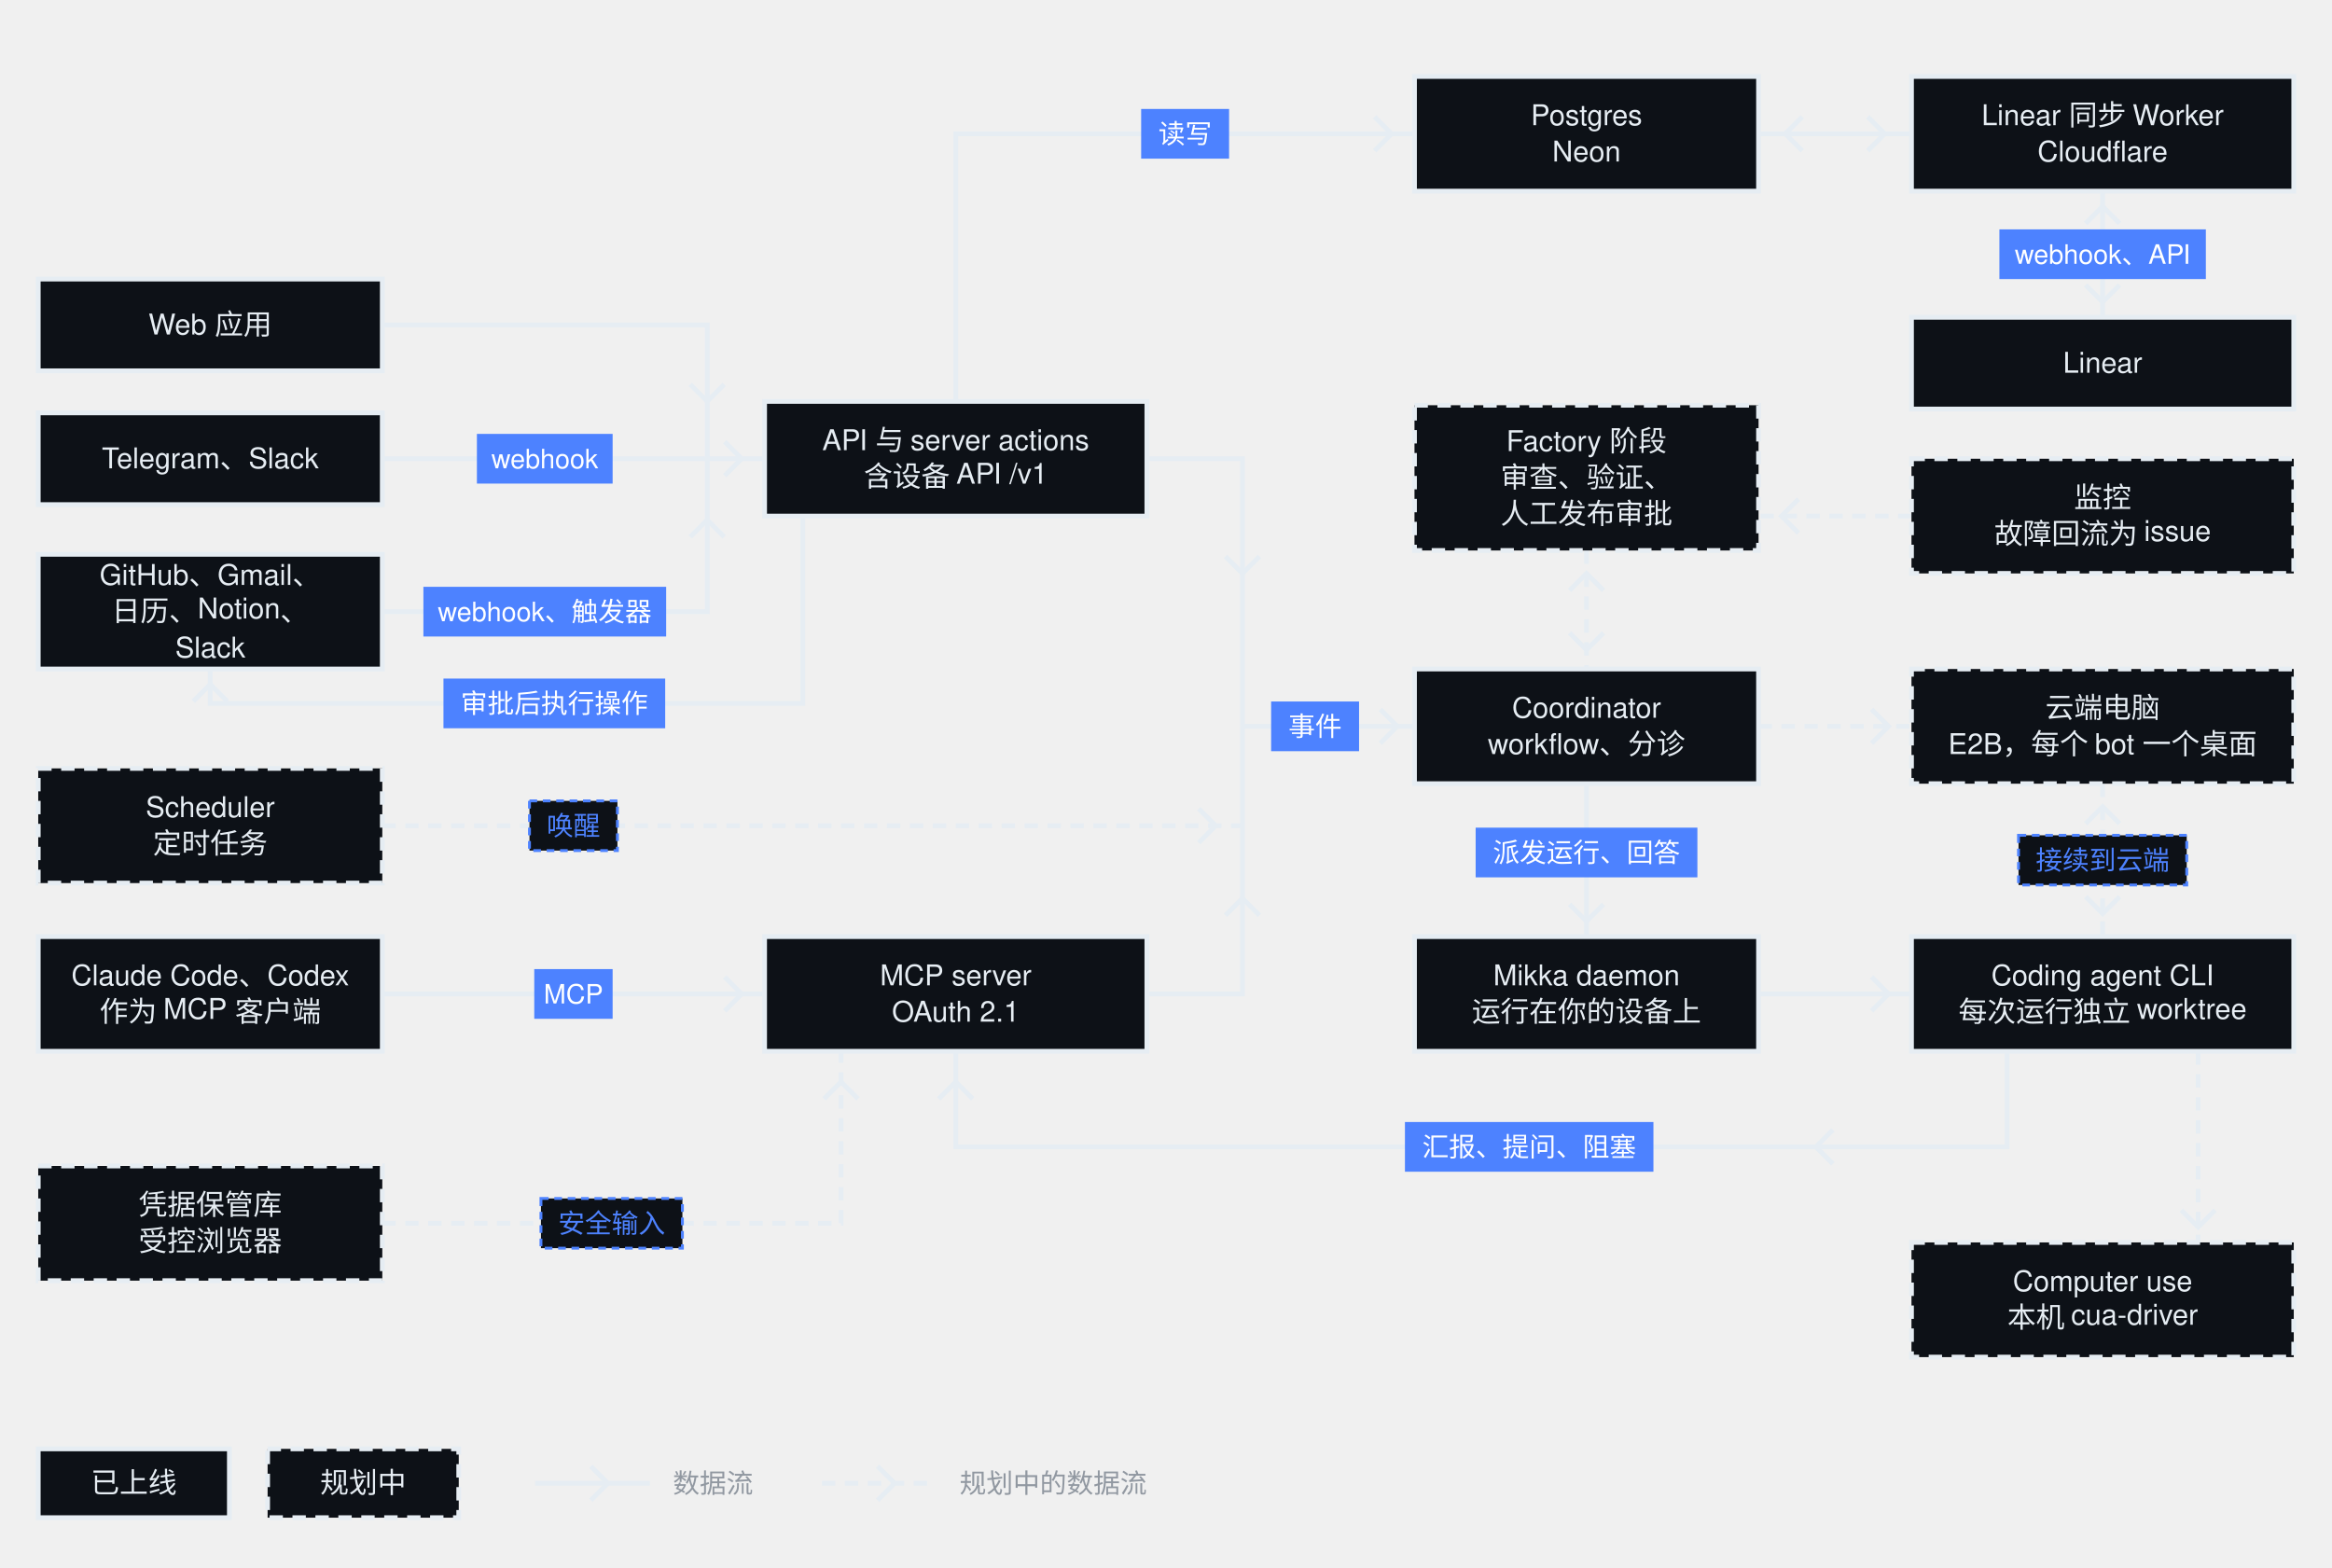
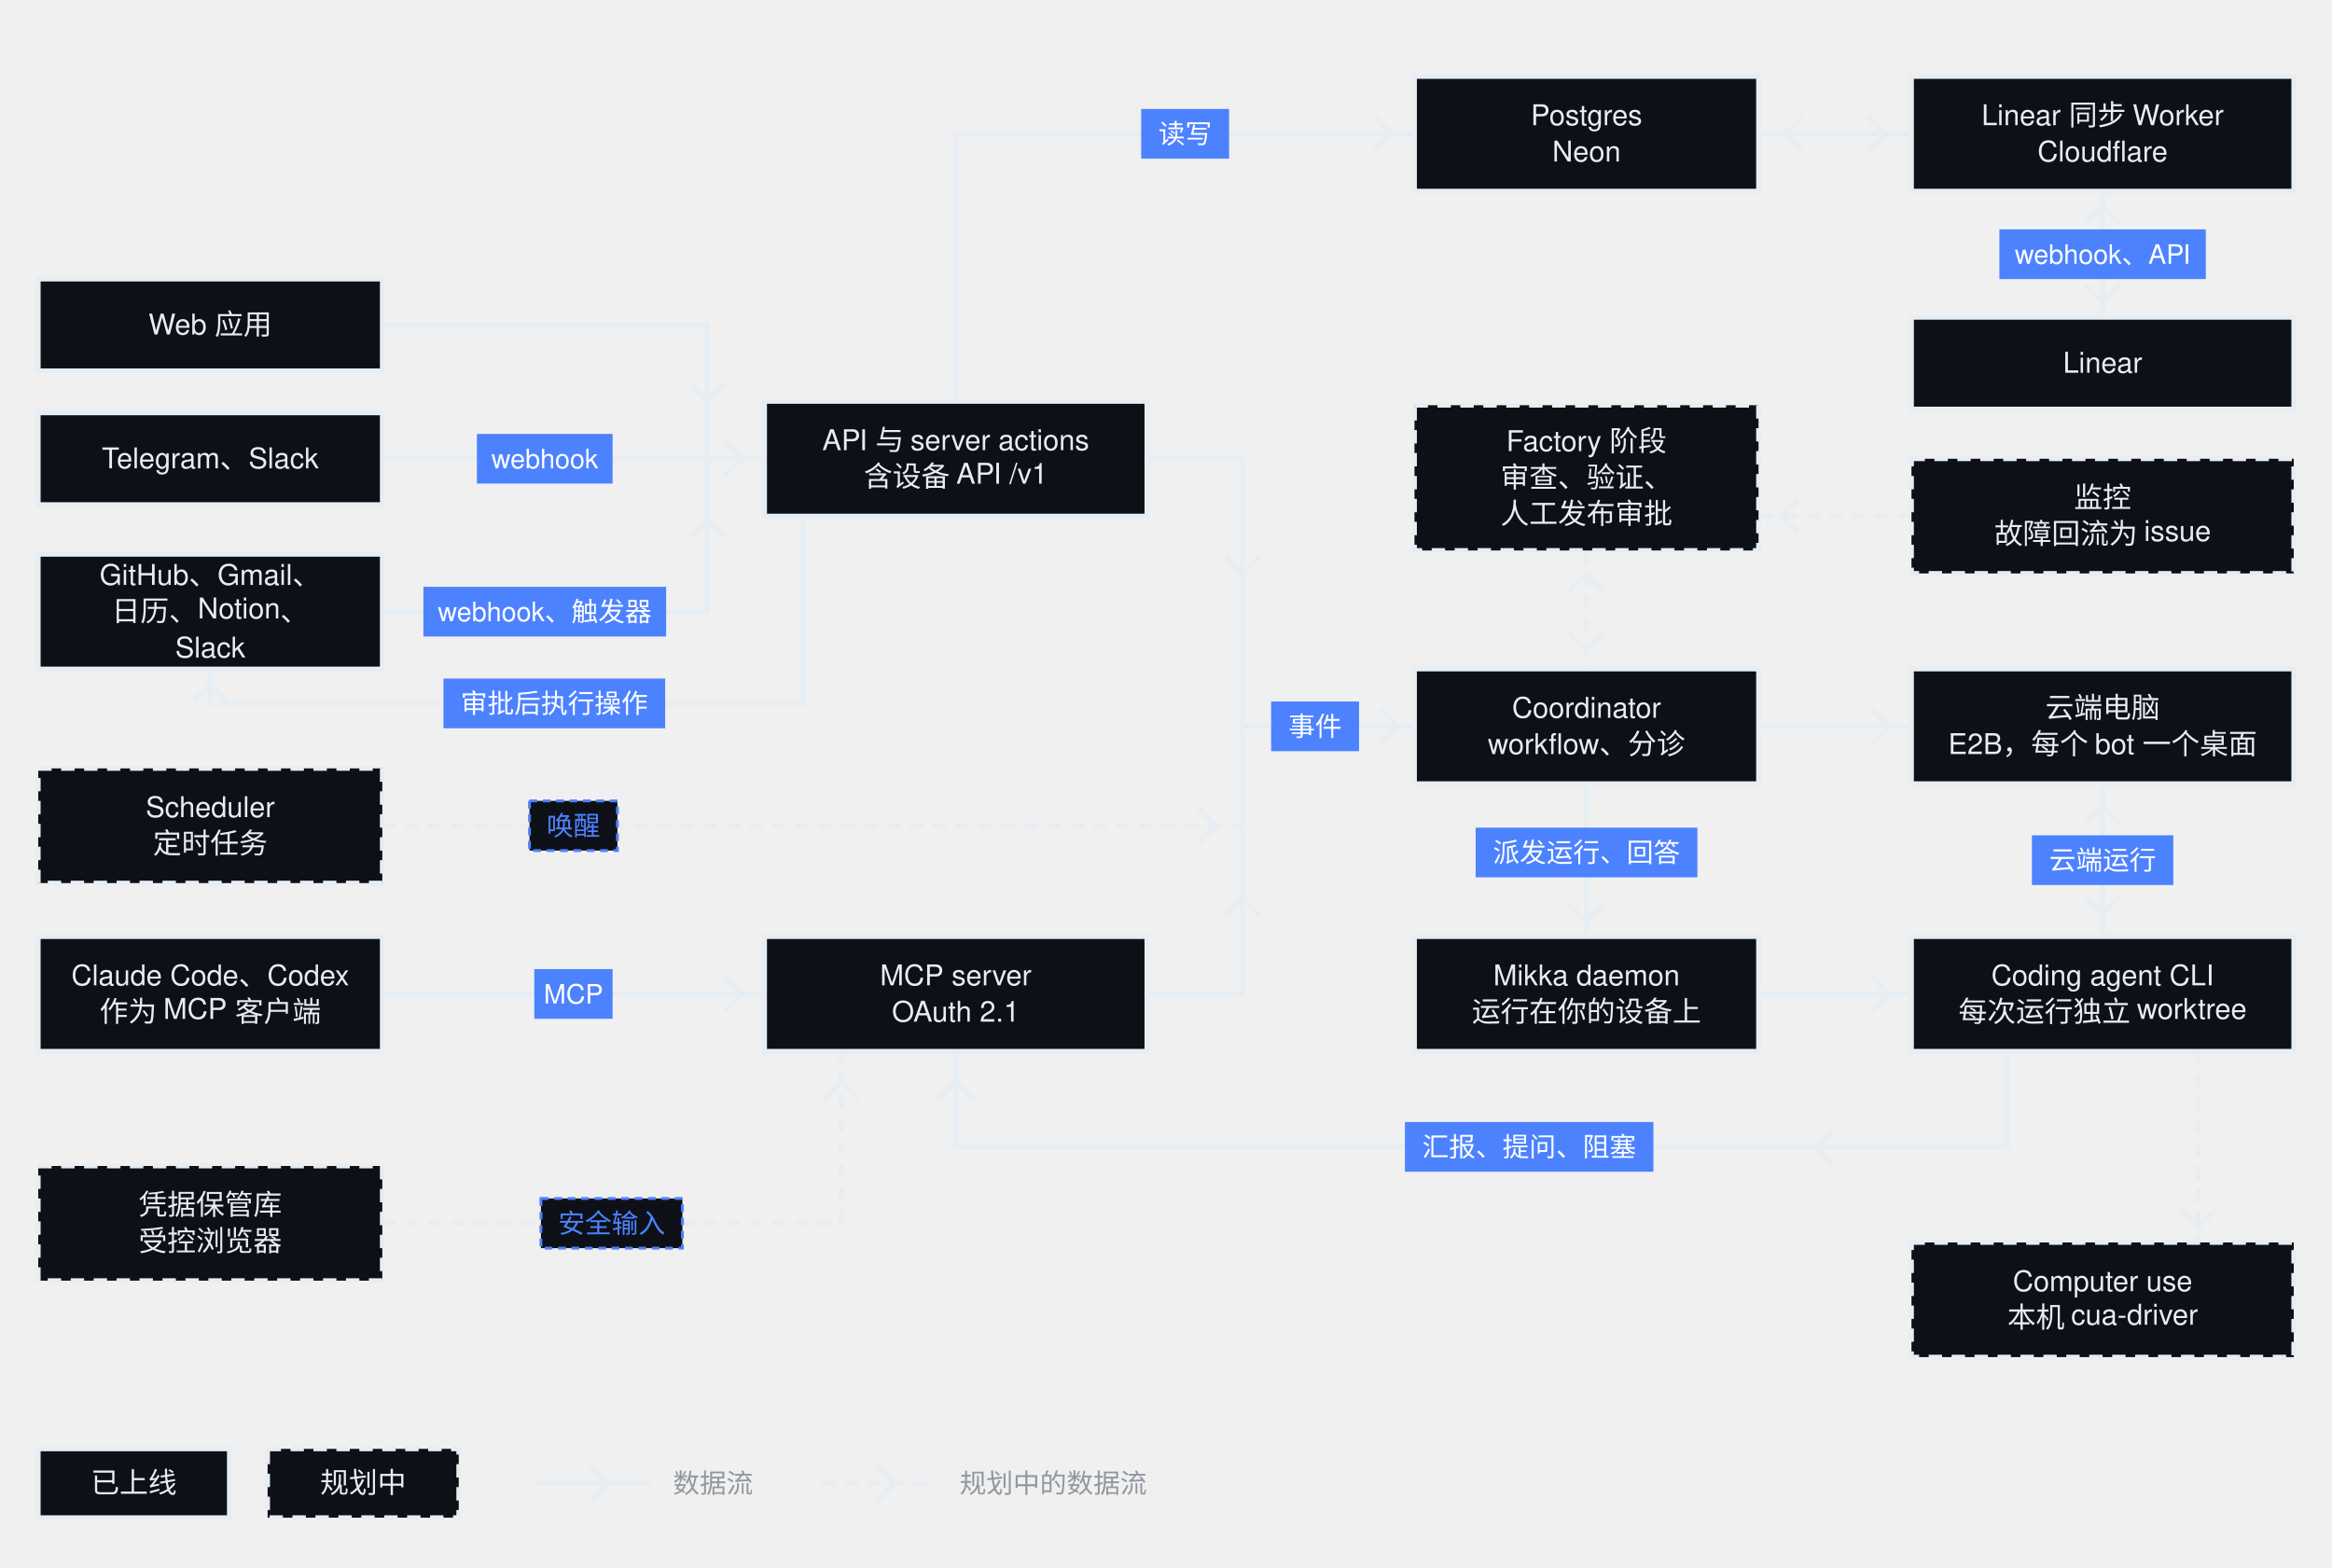
<svg xmlns="http://www.w3.org/2000/svg" width="1220" height="820" viewBox="0 0 1220 820" font-family="-apple-system, BlinkMacSystemFont, &quot;Segoe UI&quot;, Helvetica, Arial, &quot;PingFang SC&quot;, &quot;Noto Sans CJK SC&quot;, &quot;Microsoft YaHei&quot;, sans-serif" role="img" aria-label="Mikka 架构">
  <path d="M200 170 L370 170 L370 240" fill="none" stroke="#e6edf3" stroke-width="2.5" />
  <path d="M362 202 L370 210 L378 202" fill="none" stroke="#e6edf3" stroke-width="2.5" stroke-linecap="square" stroke-linejoin="miter" />
  <path d="M200 320 L370 320 L370 240" fill="none" stroke="#e6edf3" stroke-width="2.5" />
  <path d="M362 280 L370 272 L378 280" fill="none" stroke="#e6edf3" stroke-width="2.5" stroke-linecap="square" stroke-linejoin="miter" />
  <path d="M200 240 L400 240" fill="none" stroke="#e6edf3" stroke-width="2.5" />
  <path d="M380 232 L388 240 L380 248" fill="none" stroke="#e6edf3" stroke-width="2.5" stroke-linecap="square" stroke-linejoin="miter" />
  <rect x="249.5" y="227" width="71" height="26" fill="#4d82ff" />
  <text x="285" y="245" text-anchor="middle" font-size="14" fill="#ffffff">webhook</text>
  <rect x="221.5" y="307" width="127" height="26" fill="#4d82ff" />
  <text x="285" y="325" text-anchor="middle" font-size="14" fill="#ffffff">webhook、触发器</text>
  <path d="M420 270 L420 368 L110 368 L110 350" fill="none" stroke="#e6edf3" stroke-width="2.5" />
  <path d="M102 366 L110 358 L118 366" fill="none" stroke="#e6edf3" stroke-width="2.5" stroke-linecap="square" stroke-linejoin="miter" />
  <rect x="232" y="355" width="116" height="26" fill="#4d82ff" />
  <text x="290" y="373" text-anchor="middle" font-size="14" fill="#ffffff">审批后执行操作</text>
  <path d="M200 520 L400 520" fill="none" stroke="#e6edf3" stroke-width="2.5" />
  <path d="M380 512 L388 520 L380 528" fill="none" stroke="#e6edf3" stroke-width="2.5" stroke-linecap="square" stroke-linejoin="miter" />
  <rect x="279.5" y="507" width="41" height="26" fill="#4d82ff" />
  <text x="300" y="525" text-anchor="middle" font-size="14" fill="#ffffff">MCP</text>
  <path d="M200 640 L440 640 L440 550" fill="none" stroke="#e6edf3" stroke-width="2.5" stroke-dasharray="7 5" />
  <path d="M432 574 L440 566 L448 574" fill="none" stroke="#e6edf3" stroke-width="2.5" stroke-linecap="square" stroke-linejoin="miter" />
  <rect x="283" y="627" width="74" height="26" fill="#0d1117" stroke="#4d82ff" stroke-width="1.5" stroke-dasharray="4 3" />
  <text x="320" y="645" text-anchor="middle" font-size="14" fill="#4d82ff">安全输入</text>
  <path d="M500 210 L500 70 L740 70" fill="none" stroke="#e6edf3" stroke-width="2.5" />
  <path d="M720 62 L728 70 L720 78" fill="none" stroke="#e6edf3" stroke-width="2.5" stroke-linecap="square" stroke-linejoin="miter" />
  <rect x="597" y="57" width="46" height="26" fill="#4d82ff" />
  <text x="620" y="75" text-anchor="middle" font-size="14" fill="#ffffff">读写</text>
  <path d="M920 70 L1000 70" fill="none" stroke="#e6edf3" stroke-width="2.5" />
  <path d="M942 62 L934 70 L942 78" fill="none" stroke="#e6edf3" stroke-width="2.5" stroke-linecap="square" stroke-linejoin="miter" />
  <path d="M978 62 L986 70 L978 78" fill="none" stroke="#e6edf3" stroke-width="2.5" stroke-linecap="square" stroke-linejoin="miter" />
  <path d="M1100 100 L1100 166" fill="none" stroke="#e6edf3" stroke-width="2.5" />
  <path d="M1092 150 L1100 158 L1108 150" fill="none" stroke="#e6edf3" stroke-width="2.5" stroke-linecap="square" stroke-linejoin="miter" />
  <path d="M1092 116 L1100 108 L1108 116" fill="none" stroke="#e6edf3" stroke-width="2.5" stroke-linecap="square" stroke-linejoin="miter" />
  <rect x="1046" y="120" width="108" height="26" fill="#4d82ff" />
  <text x="1100" y="138" text-anchor="middle" font-size="14" fill="#ffffff">webhook、API</text>
  <path d="M600 240 L650 240 L650 380" fill="none" stroke="#e6edf3" stroke-width="2.5" />
  <path d="M642 292 L650 300 L658 292" fill="none" stroke="#e6edf3" stroke-width="2.5" stroke-linecap="square" stroke-linejoin="miter" />
  <path d="M600 520 L650 520 L650 380" fill="none" stroke="#e6edf3" stroke-width="2.5" />
  <path d="M642 478 L650 470 L658 478" fill="none" stroke="#e6edf3" stroke-width="2.5" stroke-linecap="square" stroke-linejoin="miter" />
  <path d="M650 380 L740 380" fill="none" stroke="#e6edf3" stroke-width="2.5" />
  <path d="M723 372 L731 380 L723 388" fill="none" stroke="#e6edf3" stroke-width="2.5" stroke-linecap="square" stroke-linejoin="miter" />
  <rect x="665" y="367" width="46" height="26" fill="#4d82ff" />
  <text x="688" y="385" text-anchor="middle" font-size="14" fill="#ffffff">事件</text>
  <path d="M200 432 L650 432" fill="none" stroke="#e6edf3" stroke-width="2.5" stroke-dasharray="7 5" />
  <path d="M628 424 L636 432 L628 440" fill="none" stroke="#e6edf3" stroke-width="2.5" stroke-linecap="square" stroke-linejoin="miter" />
  <rect x="277" y="419" width="46" height="26" fill="#0d1117" stroke="#4d82ff" stroke-width="1.5" stroke-dasharray="4 3" />
  <text x="300" y="437" text-anchor="middle" font-size="14" fill="#4d82ff">唤醒</text>
  <path d="M830 288 L830 350" fill="none" stroke="#e6edf3" stroke-width="2.5" stroke-dasharray="7 5" />
  <path d="M822 308 L830 300 L838 308" fill="none" stroke="#e6edf3" stroke-width="2.5" stroke-linecap="square" stroke-linejoin="miter" />
  <path d="M822 332 L830 340 L838 332" fill="none" stroke="#e6edf3" stroke-width="2.5" stroke-linecap="square" stroke-linejoin="miter" />
  <path d="M1000 270 L920 270" fill="none" stroke="#e6edf3" stroke-width="2.5" stroke-dasharray="7 5" />
  <path d="M940 262 L932 270 L940 278" fill="none" stroke="#e6edf3" stroke-width="2.5" stroke-linecap="square" stroke-linejoin="miter" />
-   <path d="M920 380 L1000 380" fill="none" stroke="#e6edf3" stroke-width="2.5" stroke-dasharray="7 5" />
+   <path d="M920 380 L1000 380" fill="none" stroke="#e6edf3" stroke-width="2.5" />
  <path d="M980 372 L988 380 L980 388" fill="none" stroke="#e6edf3" stroke-width="2.5" stroke-linecap="square" stroke-linejoin="miter" />
  <path d="M830 410 L830 490" fill="none" stroke="#e6edf3" stroke-width="2.5" />
  <path d="M822 474 L830 482 L838 474" fill="none" stroke="#e6edf3" stroke-width="2.5" stroke-linecap="square" stroke-linejoin="miter" />
  <rect x="772" y="433" width="116" height="26" fill="#4d82ff" />
  <text x="830" y="451" text-anchor="middle" font-size="14" fill="#ffffff">派发运行、回答</text>
  <path d="M920 520 L1000 520" fill="none" stroke="#e6edf3" stroke-width="2.5" />
  <path d="M980 512 L988 520 L980 528" fill="none" stroke="#e6edf3" stroke-width="2.5" stroke-linecap="square" stroke-linejoin="miter" />
-   <path d="M1100 410 L1100 490" fill="none" stroke="#e6edf3" stroke-width="2.5" stroke-dasharray="7 5" />
+   <path d="M1100 410 L1100 490" fill="none" stroke="#e6edf3" stroke-width="2.5" />
  <path d="M1092 430 L1100 422 L1108 430" fill="none" stroke="#e6edf3" stroke-width="2.5" stroke-linecap="square" stroke-linejoin="miter" />
  <path d="M1092 470 L1100 478 L1108 470" fill="none" stroke="#e6edf3" stroke-width="2.5" stroke-linecap="square" stroke-linejoin="miter" />
-   <rect x="1056" y="437" width="88" height="26" fill="#0d1117" stroke="#4d82ff" stroke-width="1.5" stroke-dasharray="4 3" />
-   <text x="1100" y="455" text-anchor="middle" font-size="14" fill="#4d82ff">接续到云端</text>
+   <rect x="1063" y="437" width="74" height="26" fill="#4d82ff" />
+   <text x="1100" y="455" text-anchor="middle" font-size="14" fill="#ffffff">云端运行</text>
  <path d="M1150 550 L1150 650" fill="none" stroke="#e6edf3" stroke-width="2.5" stroke-dasharray="7 5" />
  <path d="M1142 634 L1150 642 L1158 634" fill="none" stroke="#e6edf3" stroke-width="2.5" stroke-linecap="square" stroke-linejoin="miter" />
  <path d="M1050 550 L1050 600 L500 600 L500 550" fill="none" stroke="#e6edf3" stroke-width="2.5" />
  <path d="M958 592 L950 600 L958 608" fill="none" stroke="#e6edf3" stroke-width="2.5" stroke-linecap="square" stroke-linejoin="miter" />
  <path d="M492 574 L500 566 L508 574" fill="none" stroke="#e6edf3" stroke-width="2.5" stroke-linecap="square" stroke-linejoin="miter" />
  <rect x="735" y="587" width="130" height="26" fill="#4d82ff" />
  <text x="800" y="605" text-anchor="middle" font-size="14" fill="#ffffff">汇报、提问、阻塞</text>
  <rect x="20" y="146" width="180" height="48" fill="#0d1117" stroke="#e6edf3" stroke-width="2.5" />
  <text x="110" y="175" text-anchor="middle" font-size="15" fill="#e6edf3">Web 应用</text>
  <rect x="20" y="216" width="180" height="48" fill="#0d1117" stroke="#e6edf3" stroke-width="2.5" />
  <text x="110" y="245" text-anchor="middle" font-size="15" fill="#e6edf3">Telegram、Slack</text>
  <rect x="20" y="290" width="180" height="60" fill="#0d1117" stroke="#e6edf3" stroke-width="2.5" />
  <text x="110" y="306" text-anchor="middle" font-size="15" fill="#e6edf3">GitHub、Gmail、</text>
  <text x="110" y="325" text-anchor="middle" font-size="15" fill="#e6edf3">日历、Notion、</text>
  <text x="110" y="344" text-anchor="middle" font-size="15" fill="#e6edf3">Slack</text>
  <rect x="20" y="402" width="180" height="60" fill="#0d1117" stroke="#e6edf3" stroke-width="2.5" stroke-dasharray="7 5" />
  <text x="110" y="427.5" text-anchor="middle" font-size="15" fill="#e6edf3">Scheduler</text>
  <text x="110" y="446.5" text-anchor="middle" font-size="15" fill="#e6edf3">定时任务</text>
  <rect x="20" y="490" width="180" height="60" fill="#0d1117" stroke="#e6edf3" stroke-width="2.5" />
  <text x="110" y="515.5" text-anchor="middle" font-size="15" fill="#e6edf3">Claude Code、Codex</text>
  <text x="110" y="534.5" text-anchor="middle" font-size="15" fill="#e6edf3">作为 MCP 客户端</text>
  <rect x="20" y="610" width="180" height="60" fill="#0d1117" stroke="#e6edf3" stroke-width="2.5" stroke-dasharray="7 5" />
  <text x="110" y="635.5" text-anchor="middle" font-size="15" fill="#e6edf3">凭据保管库</text>
  <text x="110" y="654.5" text-anchor="middle" font-size="15" fill="#e6edf3">受控浏览器</text>
  <rect x="400" y="210" width="200" height="60" fill="#0d1117" stroke="#e6edf3" stroke-width="2.5" />
  <text x="500" y="235.5" text-anchor="middle" font-size="15" fill="#e6edf3">API 与 server actions</text>
  <text x="500" y="254.5" text-anchor="middle" font-size="15" fill="#e6edf3">含设备 API /v1</text>
  <rect x="400" y="490" width="200" height="60" fill="#0d1117" stroke="#e6edf3" stroke-width="2.5" />
  <text x="500" y="515.5" text-anchor="middle" font-size="15" fill="#e6edf3">MCP server</text>
  <text x="500" y="534.5" text-anchor="middle" font-size="15" fill="#e6edf3">OAuth 2.1</text>
  <rect x="740" y="40" width="180" height="60" fill="#0d1117" stroke="#e6edf3" stroke-width="2.5" />
  <text x="830" y="65.5" text-anchor="middle" font-size="15" fill="#e6edf3">Postgres</text>
  <text x="830" y="84.5" text-anchor="middle" font-size="15" fill="#e6edf3">Neon</text>
  <rect x="740" y="212" width="180" height="76" fill="#0d1117" stroke="#e6edf3" stroke-width="2.5" stroke-dasharray="7 5" />
  <text x="830" y="236" text-anchor="middle" font-size="15" fill="#e6edf3">Factory 阶段</text>
  <text x="830" y="255" text-anchor="middle" font-size="15" fill="#e6edf3">审查、验证、</text>
  <text x="830" y="274" text-anchor="middle" font-size="15" fill="#e6edf3">人工发布审批</text>
  <rect x="740" y="350" width="180" height="60" fill="#0d1117" stroke="#e6edf3" stroke-width="2.5" />
  <text x="830" y="375.5" text-anchor="middle" font-size="15" fill="#e6edf3">Coordinator</text>
  <text x="830" y="394.5" text-anchor="middle" font-size="15" fill="#e6edf3">workflow、分诊</text>
  <rect x="740" y="490" width="180" height="60" fill="#0d1117" stroke="#e6edf3" stroke-width="2.5" />
  <text x="830" y="515.5" text-anchor="middle" font-size="15" fill="#e6edf3">Mikka daemon</text>
  <text x="830" y="534.5" text-anchor="middle" font-size="15" fill="#e6edf3">运行在你的设备上</text>
  <rect x="1000" y="40" width="200" height="60" fill="#0d1117" stroke="#e6edf3" stroke-width="2.5" />
  <text x="1100" y="65.5" text-anchor="middle" font-size="15" fill="#e6edf3">Linear 同步 Worker</text>
  <text x="1100" y="84.5" text-anchor="middle" font-size="15" fill="#e6edf3">Cloudflare</text>
  <rect x="1000" y="166" width="200" height="48" fill="#0d1117" stroke="#e6edf3" stroke-width="2.5" />
  <text x="1100" y="195" text-anchor="middle" font-size="15" fill="#e6edf3">Linear</text>
  <rect x="1000" y="240" width="200" height="60" fill="#0d1117" stroke="#e6edf3" stroke-width="2.5" stroke-dasharray="7 5" />
  <text x="1100" y="265.5" text-anchor="middle" font-size="15" fill="#e6edf3">监控</text>
  <text x="1100" y="284.5" text-anchor="middle" font-size="15" fill="#e6edf3">故障回流为 issue</text>
-   <rect x="1000" y="350" width="200" height="60" fill="#0d1117" stroke="#e6edf3" stroke-width="2.5" stroke-dasharray="7 5" />
+   <rect x="1000" y="350" width="200" height="60" fill="#0d1117" stroke="#e6edf3" stroke-width="2.5" />
  <text x="1100" y="375.5" text-anchor="middle" font-size="15" fill="#e6edf3">云端电脑</text>
  <text x="1100" y="394.5" text-anchor="middle" font-size="15" fill="#e6edf3">E2B，每个 bot 一个桌面</text>
  <rect x="1000" y="490" width="200" height="60" fill="#0d1117" stroke="#e6edf3" stroke-width="2.5" />
  <text x="1100" y="515.5" text-anchor="middle" font-size="15" fill="#e6edf3">Coding agent CLI</text>
  <text x="1100" y="534.5" text-anchor="middle" font-size="15" fill="#e6edf3">每次运行独立 worktree</text>
  <rect x="1000" y="650" width="200" height="60" fill="#0d1117" stroke="#e6edf3" stroke-width="2.5" stroke-dasharray="7 5" />
  <text x="1100" y="675.5" text-anchor="middle" font-size="15" fill="#e6edf3">Computer use</text>
  <text x="1100" y="694.5" text-anchor="middle" font-size="15" fill="#e6edf3">本机 cua-driver</text>
  <rect x="20" y="758" width="100" height="36" fill="#0d1117" stroke="#e6edf3" stroke-width="2.5" />
  <text x="70" y="781" text-anchor="middle" font-size="15" fill="#e6edf3">已上线</text>
  <rect x="140" y="758" width="100" height="36" fill="#0d1117" stroke="#e6edf3" stroke-width="2.5" stroke-dasharray="7 5" />
  <text x="190" y="781" text-anchor="middle" font-size="15" fill="#e6edf3">规划中</text>
  <path d="M280 776 L340 776" fill="none" stroke="#e6edf3" stroke-width="2.5" />
  <path d="M310 768 L318 776 L310 784" fill="none" stroke="#e6edf3" stroke-width="2.5" stroke-linecap="square" stroke-linejoin="miter" />
  <text x="352" y="781" font-size="14" fill="#9198a1">数据流</text>
  <path d="M430 776 L490 776" fill="none" stroke="#e6edf3" stroke-width="2.5" stroke-dasharray="7 5" />
  <path d="M460 768 L468 776 L460 784" fill="none" stroke="#e6edf3" stroke-width="2.5" stroke-linecap="square" stroke-linejoin="miter" />
  <text x="502" y="781" font-size="14" fill="#9198a1">规划中的数据流</text>
</svg>
